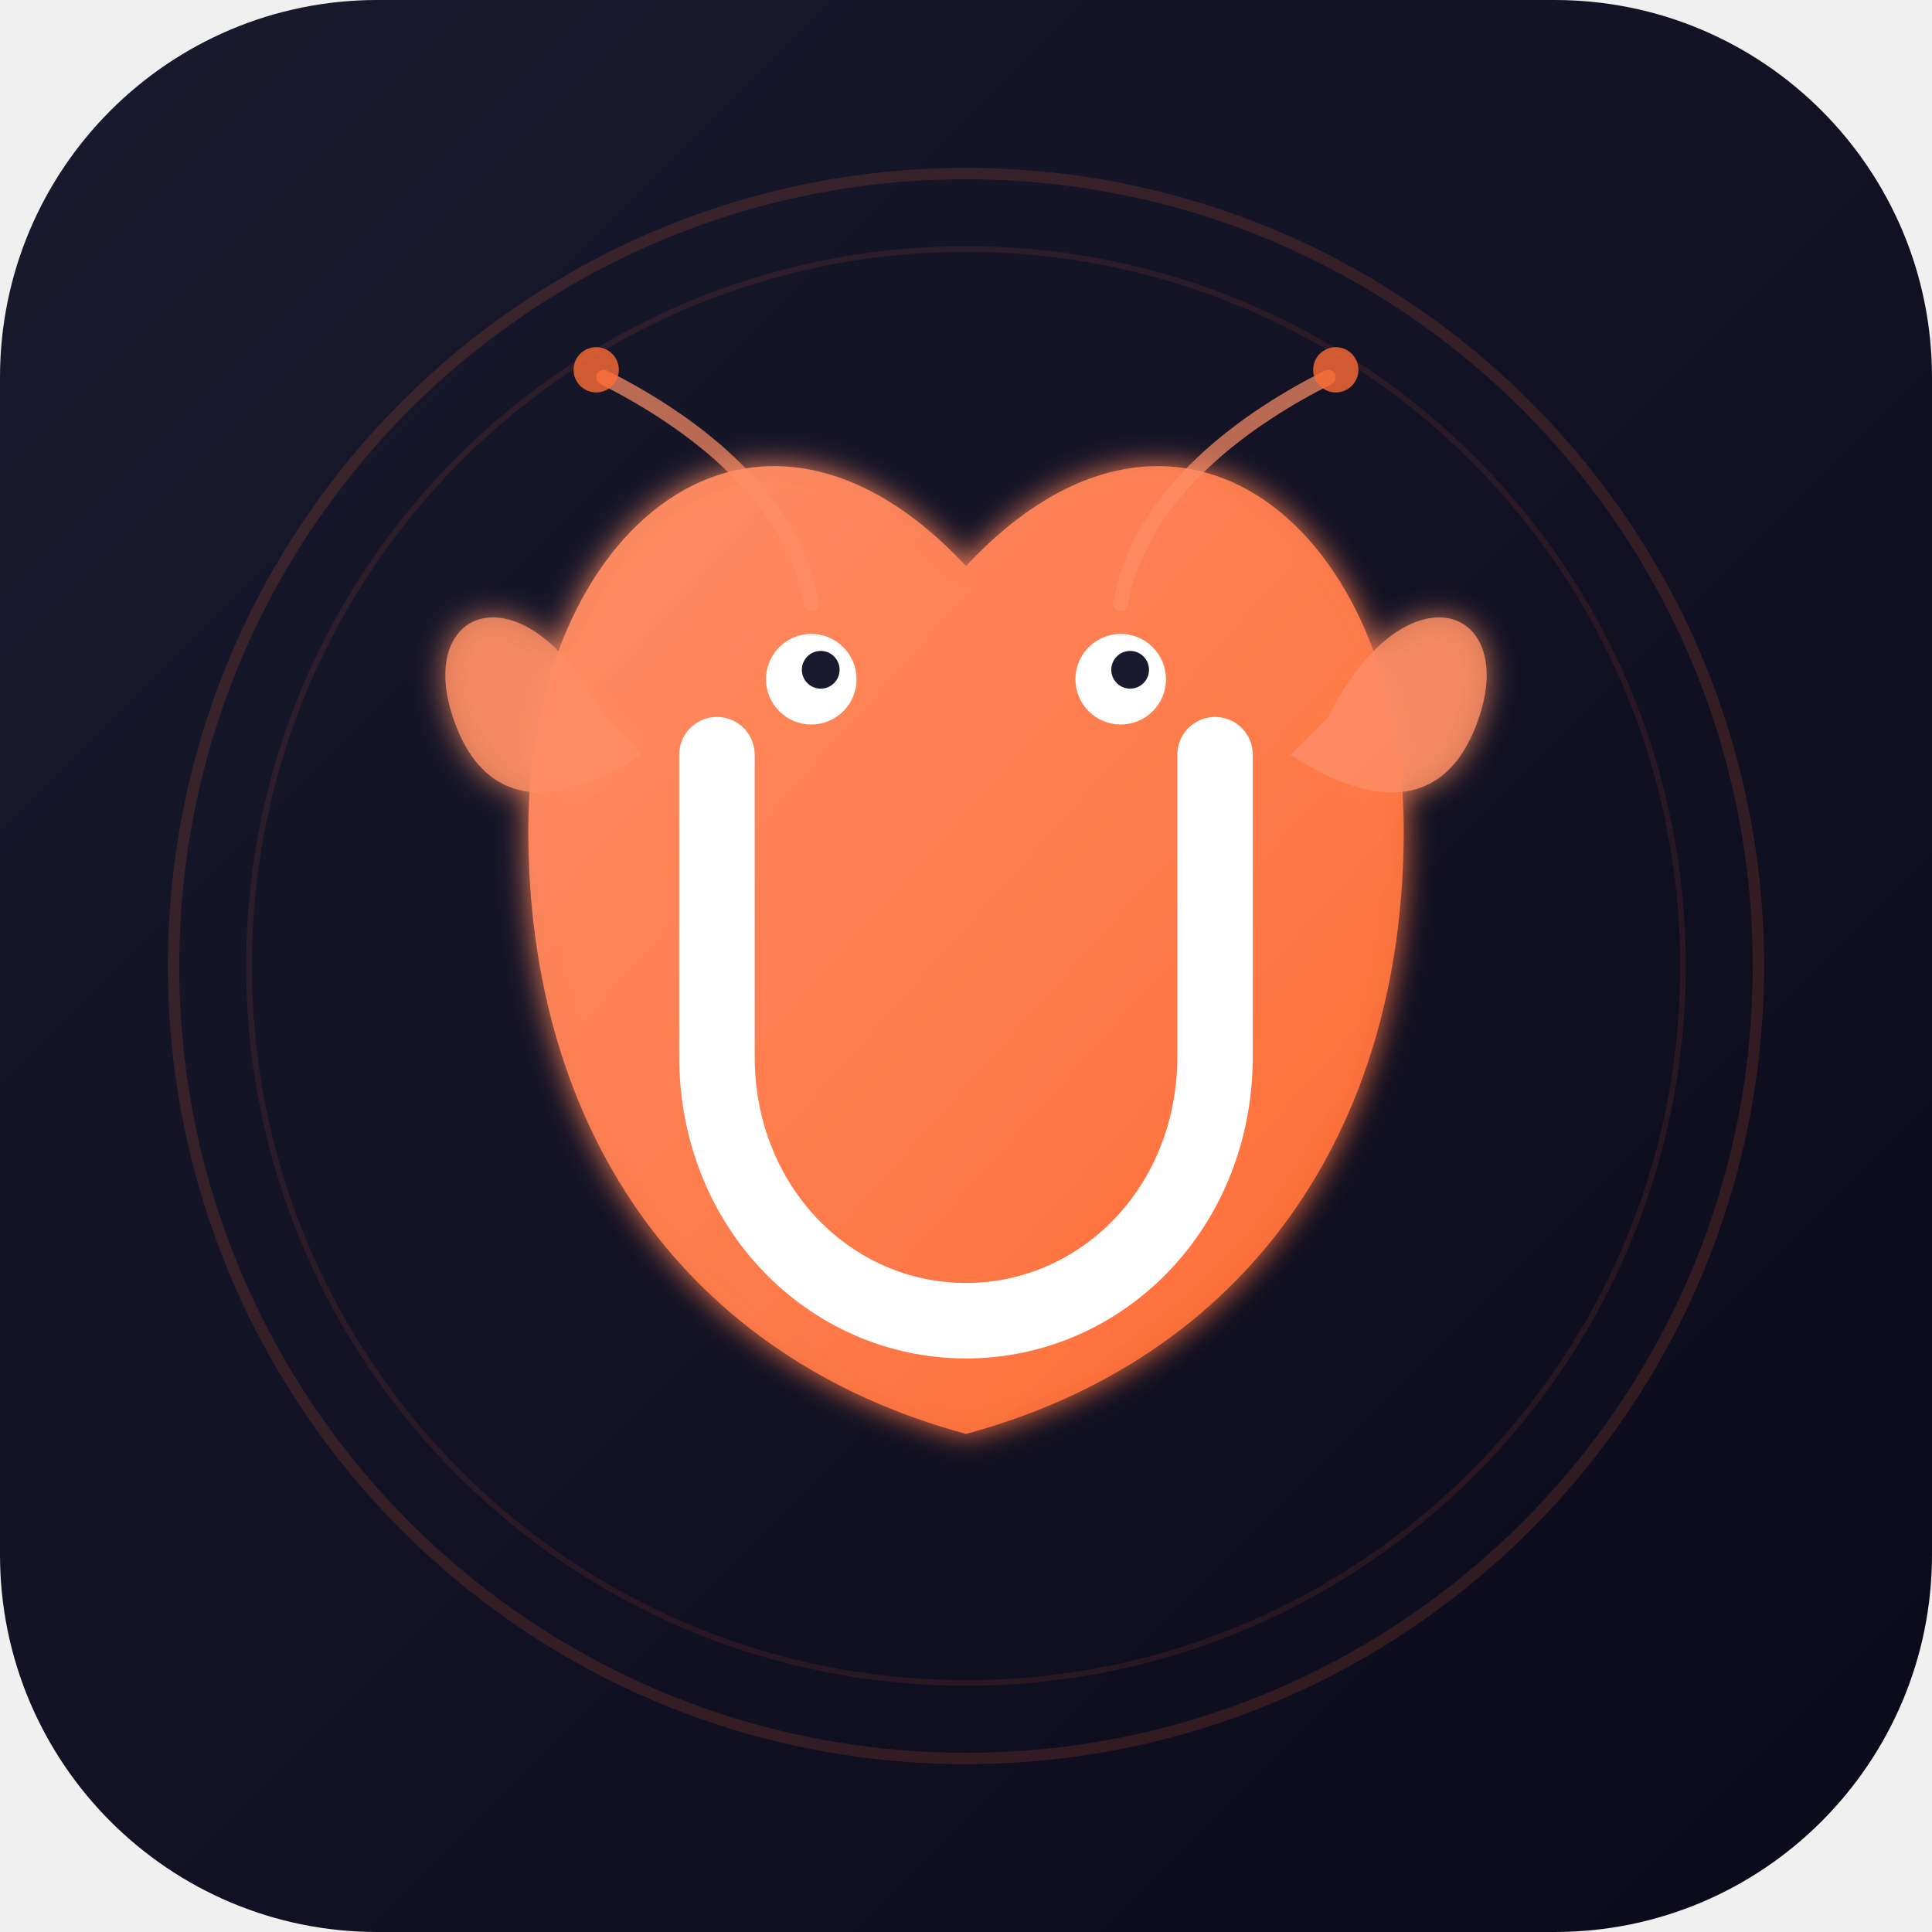
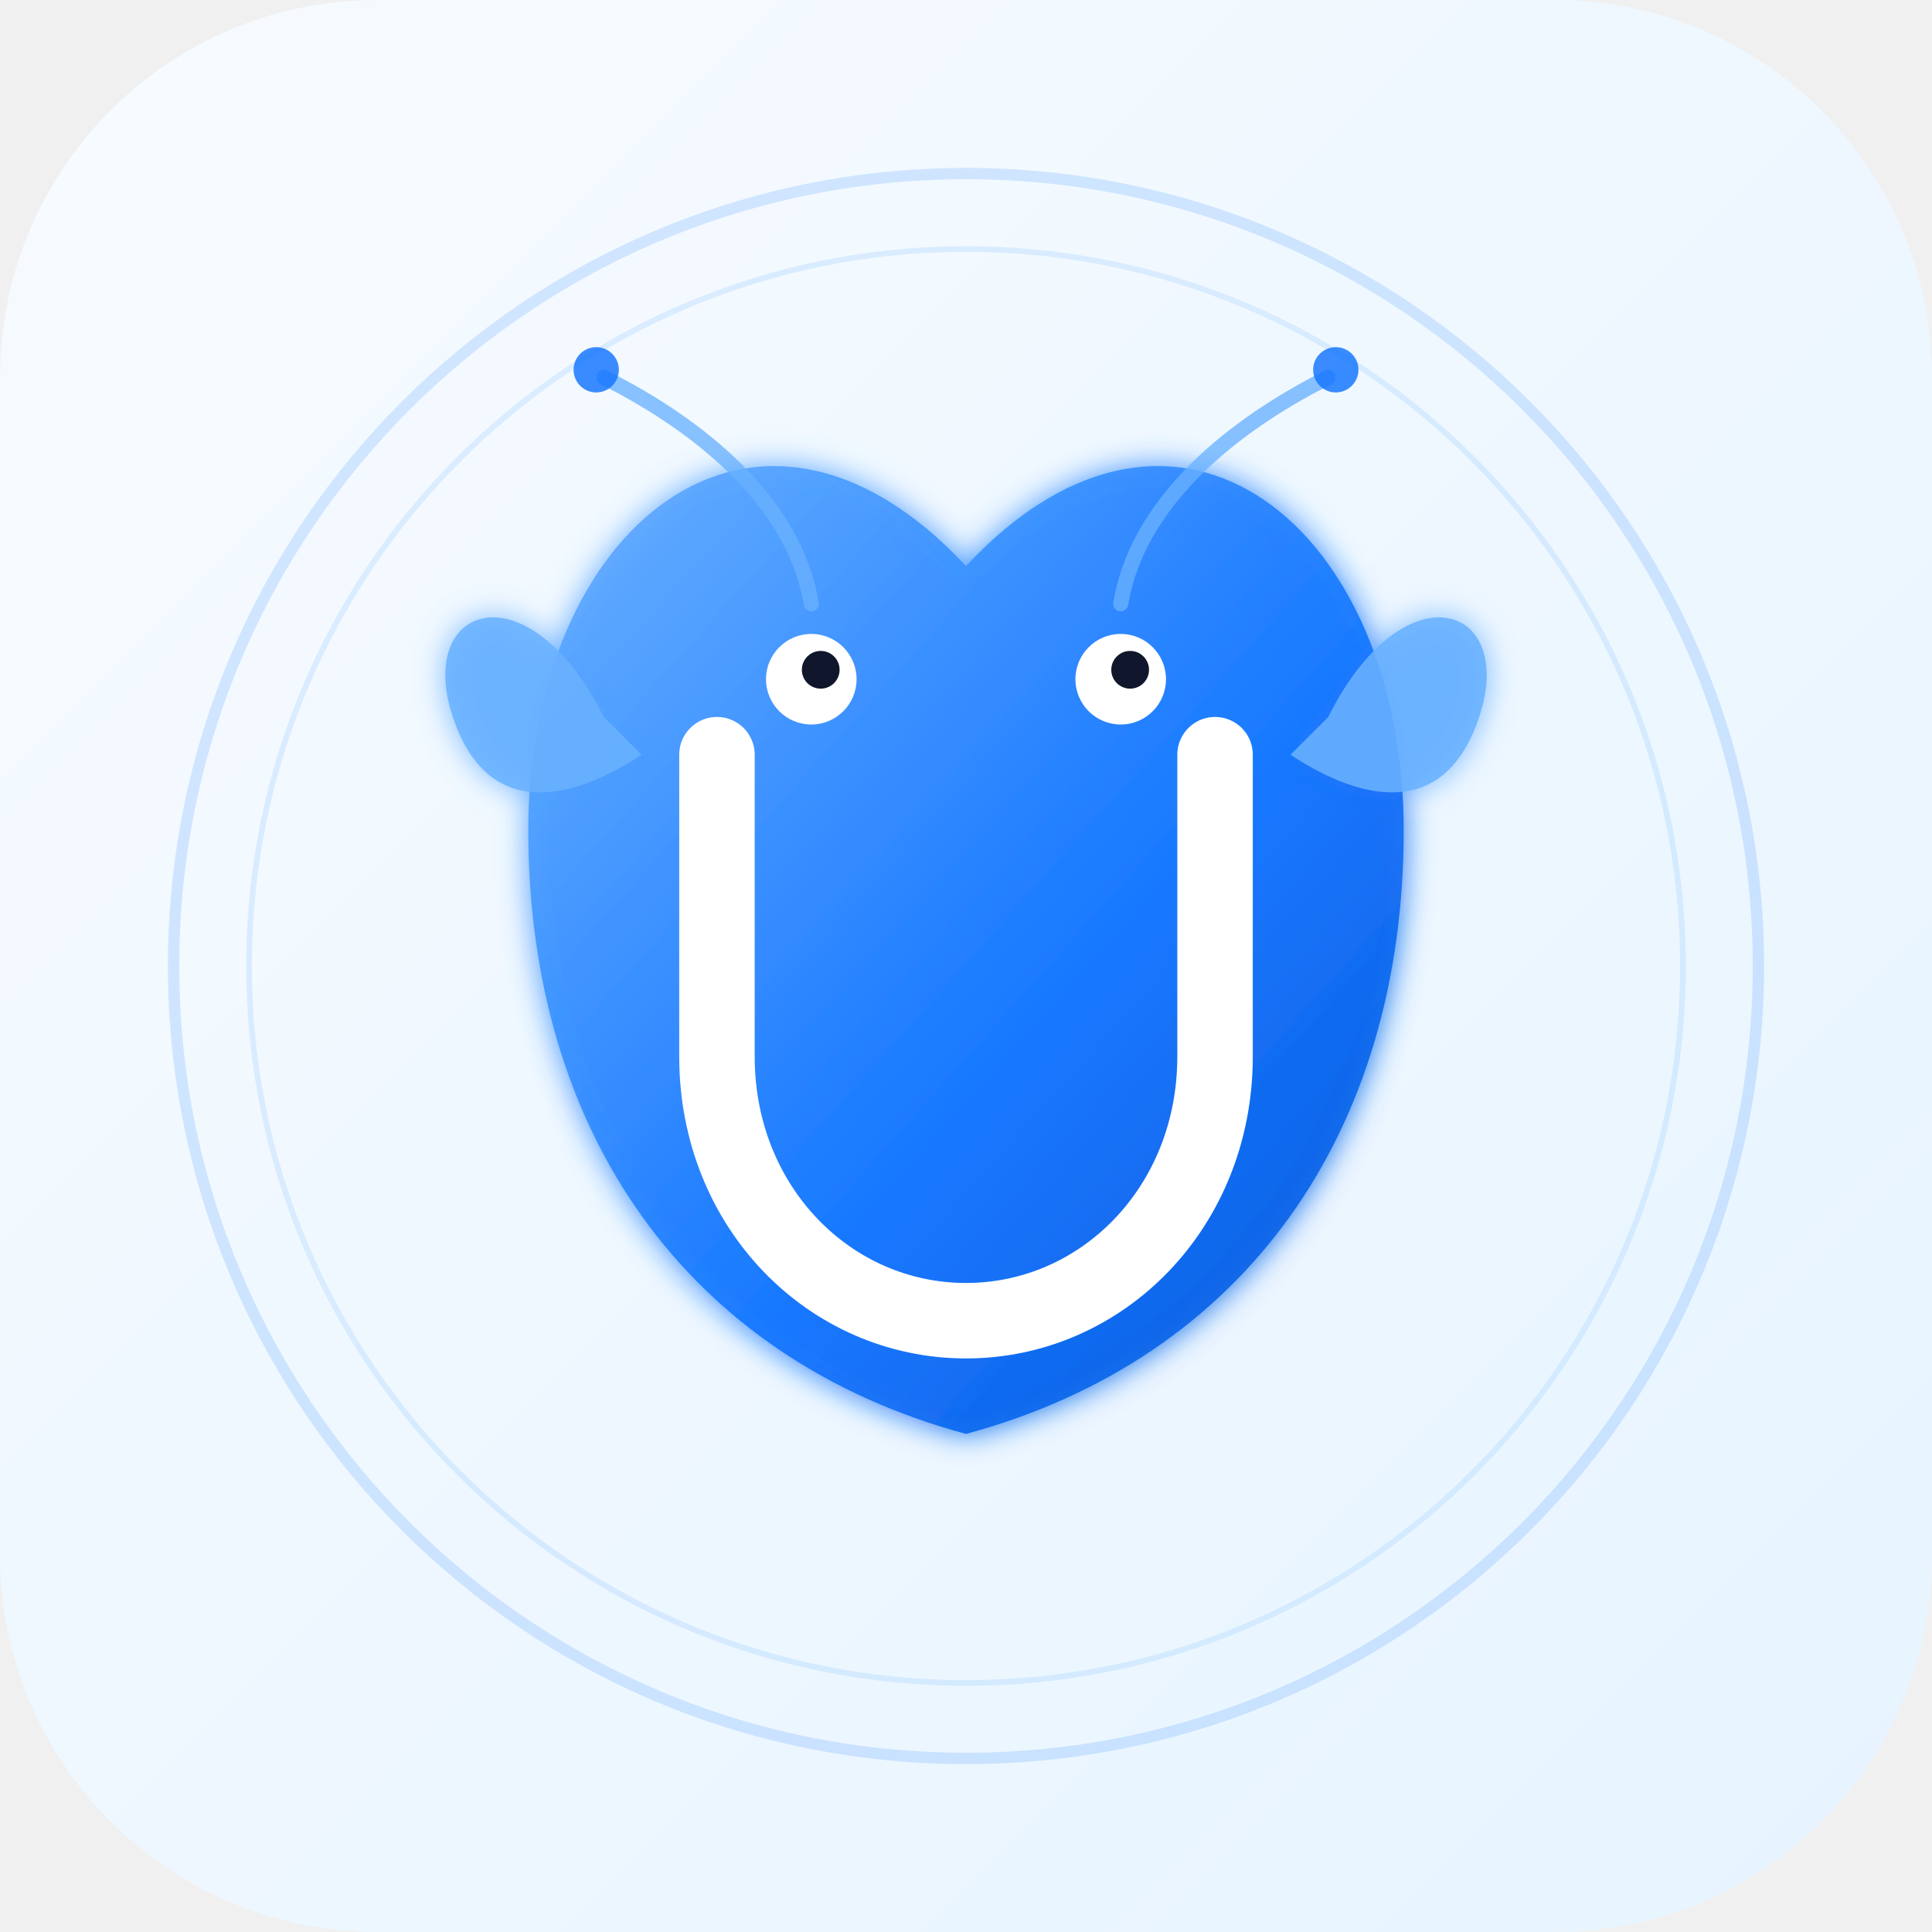
<svg xmlns="http://www.w3.org/2000/svg" viewBox="0 0 1024 1024">
  <defs>
    <linearGradient id="bg" x1="0%" y1="0%" x2="100%" y2="100%">
-       <stop offset="0%" style="stop-color:#1a1a2e" />
-       <stop offset="100%" style="stop-color:#0a0a1a" />
+       <stop offset="0%" style="stop-color:#f7fbff" />
+       <stop offset="100%" style="stop-color:#e6f4ff" />
    </linearGradient>
    <linearGradient id="claw" x1="0%" y1="0%" x2="100%" y2="100%">
-       <stop offset="0%" style="stop-color:#ff8f65" />
-       <stop offset="100%" style="stop-color:#ff6b35" />
+       <stop offset="0%" style="stop-color:#69b1ff" />
+       <stop offset="58%" style="stop-color:#1677ff" />
+       <stop offset="100%" style="stop-color:#0958d9" />
    </linearGradient>
    <filter id="glow">
      <feGaussianBlur stdDeviation="8" result="blur" />
      <feMerge>
        <feMergeNode in="blur" />
        <feMergeNode in="SourceGraphic" />
      </feMerge>
    </filter>
  </defs>
  <rect width="1024" height="1024" rx="200" fill="url(#bg)" />
-   <circle cx="512" cy="512" r="420" fill="none" stroke="#ff6b35" stroke-width="6" opacity="0.15" />
-   <circle cx="512" cy="512" r="380" fill="none" stroke="#ff6b35" stroke-width="3" opacity="0.1" />
+   <circle cx="512" cy="512" r="420" fill="none" stroke="#1677ff" stroke-width="6" opacity="0.16" />
+   <circle cx="512" cy="512" r="380" fill="none" stroke="#69b1ff" stroke-width="3" opacity="0.18" />
  <g filter="url(#glow)">
    <path d="M280 440 C280 280, 400 180, 512 300 C624 180, 744 280, 744 440 C744 600, 660 720, 512 760 C364 720, 280 600, 280 440Z" fill="url(#claw)" opacity="0.95" />
-     <path d="M320 380 C280 300, 220 320, 240 380 C260 440, 310 420, 340 400Z" fill="#ff8f65" opacity="0.8" />
-     <path d="M704 380 C744 300, 804 320, 784 380 C764 440, 714 420, 684 400Z" fill="#ff8f65" opacity="0.8" />
+     <path d="M320 380 C280 300, 220 320, 240 380 C260 440, 310 420, 340 400Z" fill="#69b1ff" opacity="0.88" />
+     <path d="M704 380 C744 300, 804 320, 784 380 C764 440, 714 420, 684 400Z" fill="#69b1ff" opacity="0.88" />
  </g>
  <path d="M380 400 L380 560 C380 640, 440 700, 512 700 C584 700, 644 640, 644 560 L644 400" fill="none" stroke="#ffffff" stroke-width="40" stroke-linecap="round" stroke-linejoin="round" />
  <circle cx="430" cy="360" r="24" fill="#ffffff" />
  <circle cx="594" cy="360" r="24" fill="#ffffff" />
-   <circle cx="435" cy="355" r="10" fill="#1a1a2e" />
-   <circle cx="599" cy="355" r="10" fill="#1a1a2e" />
-   <path d="M430 320 C420 260, 360 220, 320 200" fill="none" stroke="#ff8f65" stroke-width="8" stroke-linecap="round" opacity="0.7" />
-   <path d="M594 320 C604 260, 664 220, 704 200" fill="none" stroke="#ff8f65" stroke-width="8" stroke-linecap="round" opacity="0.7" />
-   <circle cx="316" cy="196" r="12" fill="#ff6b35" opacity="0.8" />
-   <circle cx="708" cy="196" r="12" fill="#ff6b35" opacity="0.8" />
+   <circle cx="435" cy="355" r="10" fill="#10162b" />
+   <circle cx="599" cy="355" r="10" fill="#10162b" />
+   <path d="M430 320 C420 260, 360 220, 320 200" fill="none" stroke="#69b1ff" stroke-width="8" stroke-linecap="round" opacity="0.78" />
+   <path d="M594 320 C604 260, 664 220, 704 200" fill="none" stroke="#69b1ff" stroke-width="8" stroke-linecap="round" opacity="0.78" />
+   <circle cx="316" cy="196" r="12" fill="#1677ff" opacity="0.84" />
+   <circle cx="708" cy="196" r="12" fill="#1677ff" opacity="0.84" />
</svg>
